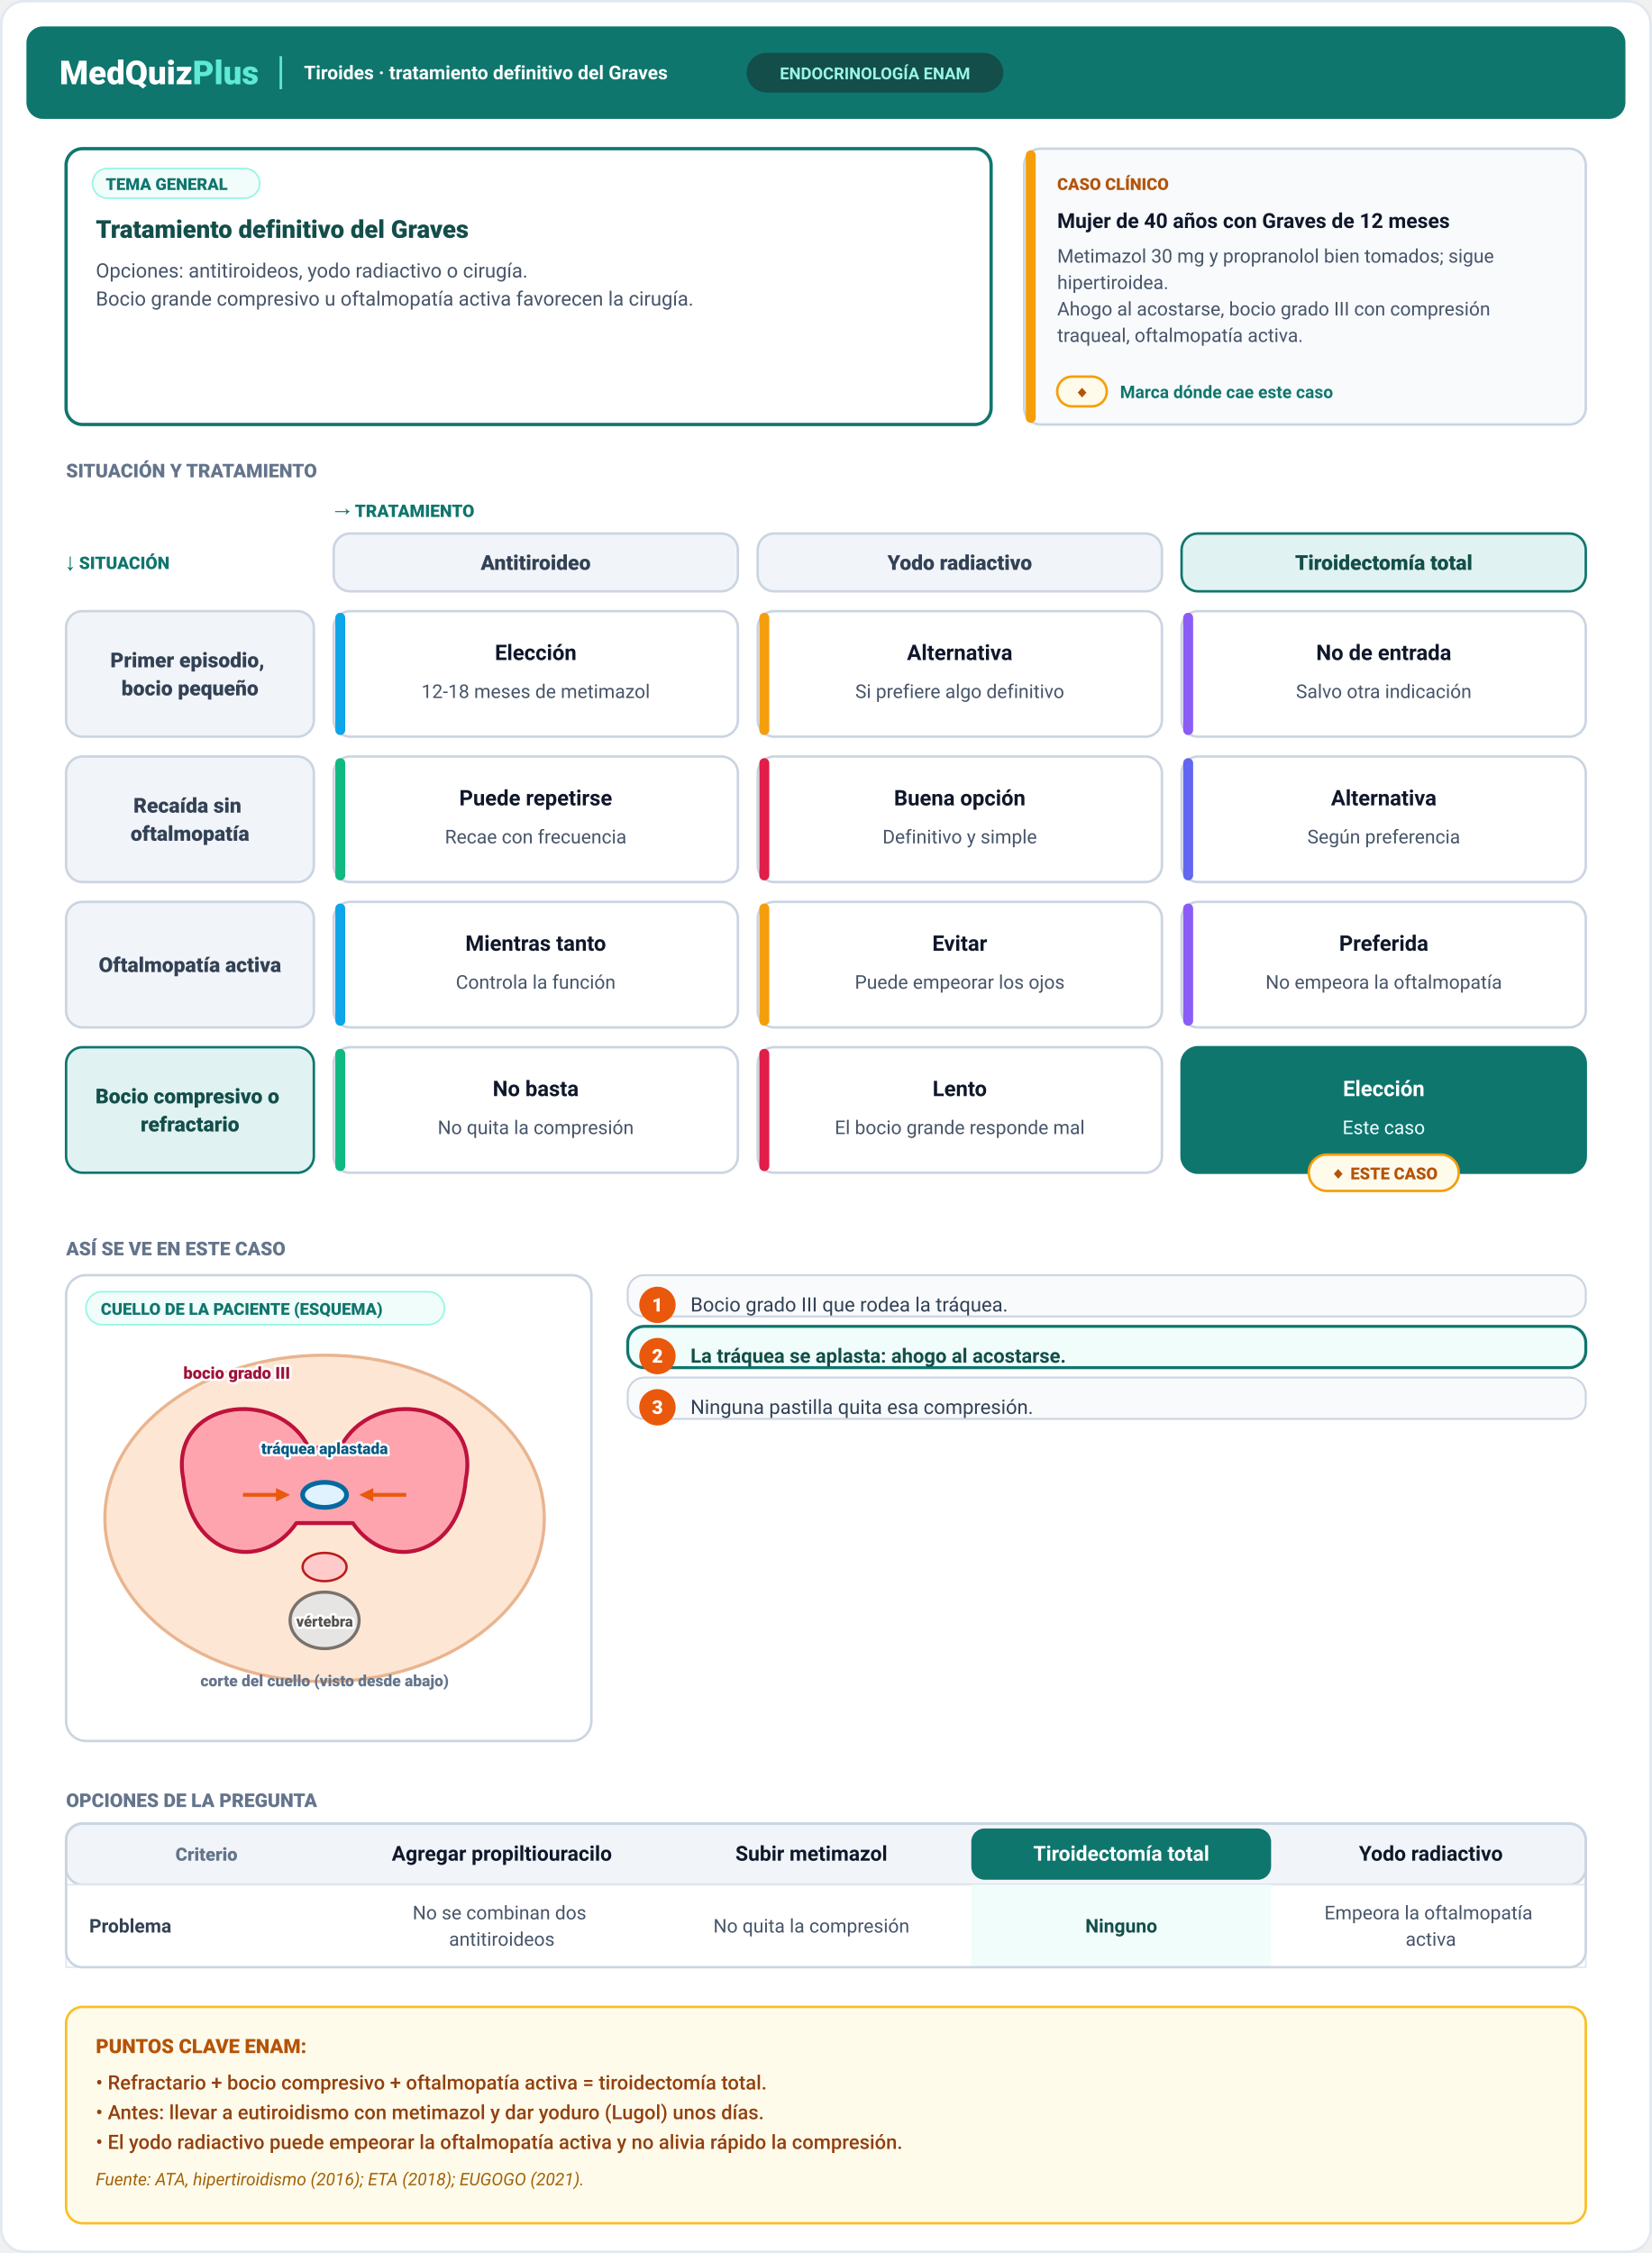
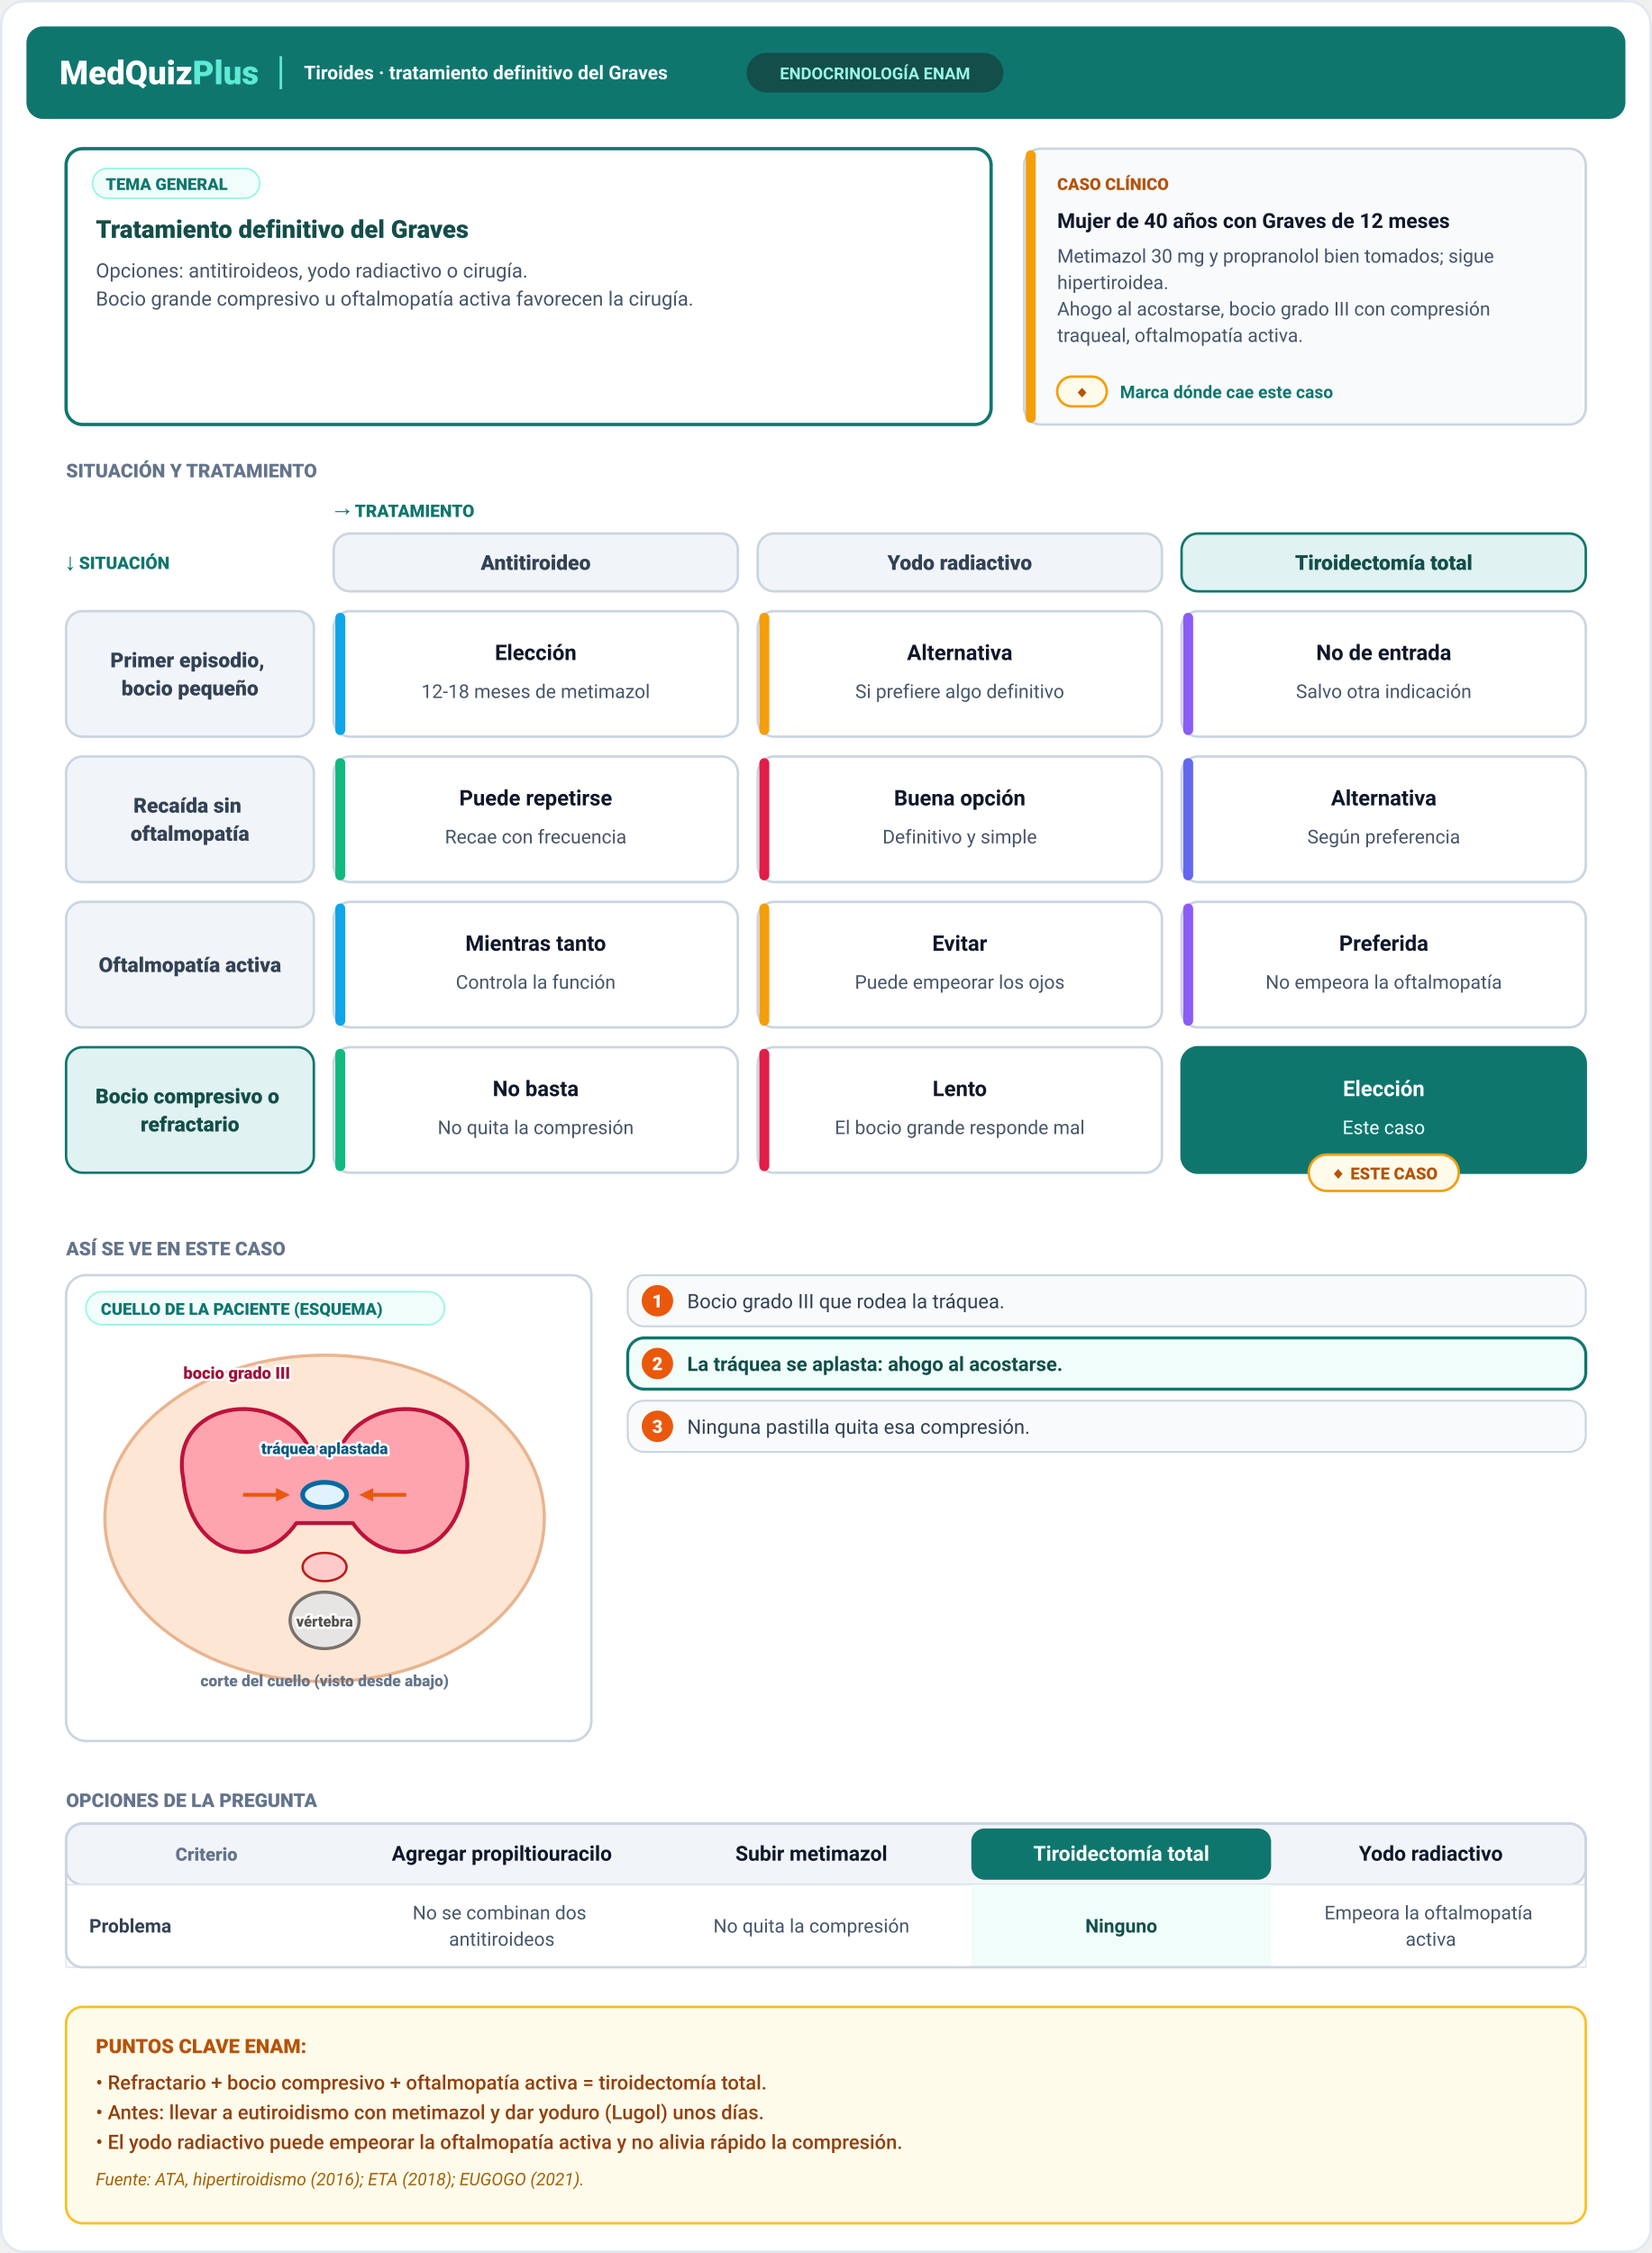
<svg xmlns="http://www.w3.org/2000/svg" width="1000" height="1364" viewBox="0 0 1000 1364" font-family="Segoe UI, Roboto, Helvetica, Arial, sans-serif" role="img" aria-label="Graves que no cede con metimazol, bocio que comprime la tráquea y oftalmopatía activa: tiroidectomía total">
  <rect x="0.75" y="0.75" width="998.5" height="1362.5" rx="14" fill="#ffffff" stroke="#e2e8f0" stroke-width="1.5" />
  <rect x="16.0" y="16.0" width="968.0" height="56.0" rx="10" fill="#0f766e" stroke="none" stroke-width="1.5" />
  <text x="36" y="51.0" font-size="20" font-weight="800" fill="#ffffff">MedQuiz<tspan fill="#5eead4">Plus</tspan>
  </text>
  <line x1="170.0" y1="34.0" x2="170.0" y2="54.0" stroke="#5eead4" stroke-width="1.5" />
  <text x="184.0" y="48.0" font-size="11.5" font-weight="700" font-style="normal" fill="#ffffff" text-anchor="start" data-max="542">
    <tspan x="184.0" dy="0">Tiroides · tratamiento definitivo del Graves</tspan>
  </text>
  <rect x="452.0" y="32.0" width="155.4" height="24.0" rx="12" fill="#134e4a" stroke="none" stroke-width="1.5" />
  <text x="529.7" y="48.0" font-size="10" font-weight="700" font-style="normal" fill="#99f6e4" text-anchor="middle" data-max="139">
    <tspan x="529.7" dy="0">ENDOCRINOLOGÍA ENAM</tspan>
  </text>
  <rect x="40.0" y="90.0" width="560.0" height="167.0" rx="10" fill="#ffffff" stroke="#0f766e" stroke-width="2" />
  <rect x="56.0" y="102.0" width="101.2" height="18.0" rx="9" fill="#f0fdfa" stroke="#99f6e4" stroke-width="1" />
  <text x="64.0" y="115.0" font-size="10" font-weight="800" font-style="normal" fill="#0f766e" text-anchor="start" data-max="0">
    <tspan x="64.0" dy="0">TEMA GENERAL</tspan>
  </text>
  <text x="58.0" y="144.0" font-size="15" font-weight="800" font-style="normal" fill="#134e4a" text-anchor="start" data-max="524">
    <tspan x="58.0" dy="0">Tratamiento definitivo del Graves</tspan>
  </text>
  <text x="58.0" y="168.0" font-size="12" font-weight="400" font-style="normal" fill="#475569" text-anchor="start" data-max="524">
    <tspan x="58.0" dy="0">Opciones: antitiroideos, yodo radiactivo o cirugía.</tspan>
    <tspan x="58.0" dy="17">Bocio grande compresivo u oftalmopatía activa favorecen la cirugía.</tspan>
  </text>
  <rect x="620.0" y="90.0" width="340.0" height="167.0" rx="10" fill="#f8fafc" stroke="#cbd5e1" stroke-width="1.5" />
  <rect x="621.0" y="91.0" width="6.0" height="165.0" rx="3" fill="#f59e0b" stroke="none" stroke-width="1.5" />
  <text x="640.0" y="115.0" font-size="10" font-weight="800" font-style="normal" fill="#b45309" text-anchor="start" data-max="0">
    <tspan x="640.0" dy="0">CASO CLÍNICO</tspan>
  </text>
  <text x="640.0" y="138.0" font-size="12.5" font-weight="700" font-style="normal" fill="#0f172a" text-anchor="start" data-max="304">
    <tspan x="640.0" dy="0">Mujer de 40 años con Graves de 12 meses</tspan>
  </text>
  <text x="640.0" y="159.0" font-size="11.5" font-weight="400" font-style="normal" fill="#475569" text-anchor="start" data-max="304">
    <tspan x="640.0" dy="0">Metimazol 30 mg y propranolol bien tomados; sigue</tspan>
    <tspan x="640.0" dy="16">hipertiroidea.</tspan>
    <tspan x="640.0" dy="16">Ahogo al acostarse, bocio grado III con compresión</tspan>
    <tspan x="640.0" dy="16">traqueal, oftalmopatía activa.</tspan>
  </text>
  <rect x="640.0" y="228.0" width="30.0" height="18.0" rx="9" fill="#fffbeb" stroke="#f59e0b" stroke-width="1.5" />
  <text x="655.0" y="241.0" font-size="10" font-weight="800" font-style="normal" fill="#b45309" text-anchor="middle" data-max="0">
    <tspan x="655.0" dy="0">◆</tspan>
  </text>
  <text x="678.0" y="241.0" font-size="10.5" font-weight="700" font-style="normal" fill="#0f766e" text-anchor="start" data-max="260">
    <tspan x="678.0" dy="0">Marca dónde cae este caso</tspan>
  </text>
  <text x="40.0" y="289.0" font-size="11.5" font-weight="800" font-style="normal" fill="#64748b" text-anchor="start" data-max="900">
    <tspan x="40.0" dy="0">SITUACIÓN Y TRATAMIENTO</tspan>
  </text>
  <text x="202.0" y="313.0" font-size="10.5" font-weight="800" font-style="normal" fill="#0f766e" text-anchor="start" data-max="758">
    <tspan x="202.0" dy="0">→ TRATAMIENTO</tspan>
  </text>
  <rect x="202.0" y="323.0" width="244.7" height="35.0" rx="10" fill="#f1f5f9" stroke="#cbd5e1" stroke-width="1.5" />
  <text x="324.3" y="345.0" font-size="12.5" font-weight="800" font-style="normal" fill="#334155" text-anchor="middle" data-max="225">
    <tspan x="324.3" dy="0">Antitiroideo</tspan>
  </text>
  <rect x="458.7" y="323.0" width="244.7" height="35.0" rx="10" fill="#f1f5f9" stroke="#cbd5e1" stroke-width="1.5" />
  <text x="581.0" y="345.0" font-size="12.5" font-weight="800" font-style="normal" fill="#334155" text-anchor="middle" data-max="225">
    <tspan x="581.0" dy="0">Yodo radiactivo</tspan>
  </text>
  <rect x="715.3" y="323.0" width="244.7" height="35.0" rx="10" fill="#e0f2f1" stroke="#0f766e" stroke-width="1.5" />
  <text x="837.7" y="345.0" font-size="12.5" font-weight="800" font-style="normal" fill="#134e4a" text-anchor="middle" data-max="225">
    <tspan x="837.7" dy="0">Tiroidectomía total</tspan>
  </text>
  <text x="40.0" y="344.5" font-size="10.5" font-weight="800" font-style="normal" fill="#0f766e" text-anchor="start" data-max="146">
    <tspan x="40.0" dy="0">↓ SITUACIÓN</tspan>
  </text>
  <rect x="40.0" y="370.0" width="150.0" height="76.0" rx="10" fill="#f1f5f9" stroke="#cbd5e1" stroke-width="1.5" />
  <text x="115.0" y="404.0" font-size="12.5" font-weight="800" font-style="normal" fill="#334155" text-anchor="middle" data-max="128">
    <tspan x="115.0" dy="0">Primer episodio,</tspan>
    <tspan x="115.0" dy="17">bocio pequeño</tspan>
  </text>
  <rect x="202.0" y="370.0" width="244.7" height="76.0" rx="10" fill="#ffffff" stroke="#cbd5e1" stroke-width="1.5" />
  <rect x="203.0" y="371.0" width="6.0" height="74.0" rx="3" fill="#0ea5e9" stroke="none" stroke-width="1.5" />
  <text x="324.3" y="399.6" font-size="13" font-weight="700" font-style="normal" fill="#0f172a" text-anchor="middle" data-max="217">
    <tspan x="324.3" dy="0">Elección</tspan>
  </text>
  <text x="324.3" y="422.6" font-size="11.5" font-weight="400" font-style="normal" fill="#475569" text-anchor="middle" data-max="217">
    <tspan x="324.3" dy="0">12-18 meses de metimazol</tspan>
  </text>
  <rect x="458.7" y="370.0" width="244.7" height="76.0" rx="10" fill="#ffffff" stroke="#cbd5e1" stroke-width="1.5" />
  <rect x="459.7" y="371.0" width="6.0" height="74.0" rx="3" fill="#f59e0b" stroke="none" stroke-width="1.5" />
  <text x="581.0" y="399.6" font-size="13" font-weight="700" font-style="normal" fill="#0f172a" text-anchor="middle" data-max="217">
    <tspan x="581.0" dy="0">Alternativa</tspan>
  </text>
  <text x="581.0" y="422.6" font-size="11.5" font-weight="400" font-style="normal" fill="#475569" text-anchor="middle" data-max="217">
    <tspan x="581.0" dy="0">Si prefiere algo definitivo</tspan>
  </text>
  <rect x="715.3" y="370.0" width="244.7" height="76.0" rx="10" fill="#ffffff" stroke="#cbd5e1" stroke-width="1.5" />
  <rect x="716.3" y="371.0" width="6.0" height="74.0" rx="3" fill="#8b5cf6" stroke="none" stroke-width="1.5" />
  <text x="837.7" y="399.6" font-size="13" font-weight="700" font-style="normal" fill="#0f172a" text-anchor="middle" data-max="217">
    <tspan x="837.7" dy="0">No de entrada</tspan>
  </text>
  <text x="837.7" y="422.6" font-size="11.5" font-weight="400" font-style="normal" fill="#475569" text-anchor="middle" data-max="217">
    <tspan x="837.7" dy="0">Salvo otra indicación</tspan>
  </text>
  <rect x="40.0" y="458.0" width="150.0" height="76.0" rx="10" fill="#f1f5f9" stroke="#cbd5e1" stroke-width="1.5" />
  <text x="115.0" y="492.0" font-size="12.5" font-weight="800" font-style="normal" fill="#334155" text-anchor="middle" data-max="128">
    <tspan x="115.0" dy="0">Recaída sin</tspan>
    <tspan x="115.0" dy="17">oftalmopatía</tspan>
  </text>
  <rect x="202.0" y="458.0" width="244.7" height="76.0" rx="10" fill="#ffffff" stroke="#cbd5e1" stroke-width="1.5" />
  <rect x="203.0" y="459.0" width="6.0" height="74.0" rx="3" fill="#10b981" stroke="none" stroke-width="1.5" />
  <text x="324.3" y="487.6" font-size="13" font-weight="700" font-style="normal" fill="#0f172a" text-anchor="middle" data-max="217">
    <tspan x="324.3" dy="0">Puede repetirse</tspan>
  </text>
  <text x="324.3" y="510.6" font-size="11.5" font-weight="400" font-style="normal" fill="#475569" text-anchor="middle" data-max="217">
    <tspan x="324.3" dy="0">Recae con frecuencia</tspan>
  </text>
  <rect x="458.7" y="458.0" width="244.7" height="76.0" rx="10" fill="#ffffff" stroke="#cbd5e1" stroke-width="1.5" />
  <rect x="459.7" y="459.0" width="6.0" height="74.0" rx="3" fill="#e11d48" stroke="none" stroke-width="1.5" />
  <text x="581.0" y="487.6" font-size="13" font-weight="700" font-style="normal" fill="#0f172a" text-anchor="middle" data-max="217">
    <tspan x="581.0" dy="0">Buena opción</tspan>
  </text>
  <text x="581.0" y="510.6" font-size="11.5" font-weight="400" font-style="normal" fill="#475569" text-anchor="middle" data-max="217">
    <tspan x="581.0" dy="0">Definitivo y simple</tspan>
  </text>
  <rect x="715.3" y="458.0" width="244.7" height="76.0" rx="10" fill="#ffffff" stroke="#cbd5e1" stroke-width="1.5" />
  <rect x="716.3" y="459.0" width="6.0" height="74.0" rx="3" fill="#6366f1" stroke="none" stroke-width="1.5" />
  <text x="837.7" y="487.6" font-size="13" font-weight="700" font-style="normal" fill="#0f172a" text-anchor="middle" data-max="217">
    <tspan x="837.7" dy="0">Alternativa</tspan>
  </text>
  <text x="837.7" y="510.6" font-size="11.5" font-weight="400" font-style="normal" fill="#475569" text-anchor="middle" data-max="217">
    <tspan x="837.7" dy="0">Según preferencia</tspan>
  </text>
  <rect x="40.0" y="546.0" width="150.0" height="76.0" rx="10" fill="#f1f5f9" stroke="#cbd5e1" stroke-width="1.5" />
  <text x="115.0" y="588.5" font-size="12.5" font-weight="800" font-style="normal" fill="#334155" text-anchor="middle" data-max="128">
    <tspan x="115.0" dy="0">Oftalmopatía activa</tspan>
  </text>
  <rect x="202.0" y="546.0" width="244.7" height="76.0" rx="10" fill="#ffffff" stroke="#cbd5e1" stroke-width="1.5" />
  <rect x="203.0" y="547.0" width="6.0" height="74.0" rx="3" fill="#0ea5e9" stroke="none" stroke-width="1.5" />
  <text x="324.3" y="575.6" font-size="13" font-weight="700" font-style="normal" fill="#0f172a" text-anchor="middle" data-max="217">
    <tspan x="324.3" dy="0">Mientras tanto</tspan>
  </text>
  <text x="324.3" y="598.6" font-size="11.5" font-weight="400" font-style="normal" fill="#475569" text-anchor="middle" data-max="217">
    <tspan x="324.3" dy="0">Controla la función</tspan>
  </text>
  <rect x="458.7" y="546.0" width="244.7" height="76.0" rx="10" fill="#ffffff" stroke="#cbd5e1" stroke-width="1.5" />
  <rect x="459.7" y="547.0" width="6.0" height="74.0" rx="3" fill="#f59e0b" stroke="none" stroke-width="1.5" />
  <text x="581.0" y="575.6" font-size="13" font-weight="700" font-style="normal" fill="#0f172a" text-anchor="middle" data-max="217">
    <tspan x="581.0" dy="0">Evitar</tspan>
  </text>
  <text x="581.0" y="598.6" font-size="11.5" font-weight="400" font-style="normal" fill="#475569" text-anchor="middle" data-max="217">
    <tspan x="581.0" dy="0">Puede empeorar los ojos</tspan>
  </text>
  <rect x="715.3" y="546.0" width="244.7" height="76.0" rx="10" fill="#ffffff" stroke="#cbd5e1" stroke-width="1.5" />
  <rect x="716.3" y="547.0" width="6.0" height="74.0" rx="3" fill="#8b5cf6" stroke="none" stroke-width="1.5" />
  <text x="837.7" y="575.6" font-size="13" font-weight="700" font-style="normal" fill="#0f172a" text-anchor="middle" data-max="217">
    <tspan x="837.7" dy="0">Preferida</tspan>
  </text>
  <text x="837.7" y="598.6" font-size="11.5" font-weight="400" font-style="normal" fill="#475569" text-anchor="middle" data-max="217">
    <tspan x="837.7" dy="0">No empeora la oftalmopatía</tspan>
  </text>
  <rect x="40.0" y="634.0" width="150.0" height="76.0" rx="10" fill="#e0f2f1" stroke="#0f766e" stroke-width="1.5" />
  <text x="115.0" y="668.0" font-size="12.5" font-weight="800" font-style="normal" fill="#134e4a" text-anchor="middle" data-max="128">
    <tspan x="115.0" dy="0">Bocio compresivo o</tspan>
    <tspan x="115.0" dy="17">refractario</tspan>
  </text>
  <rect x="202.0" y="634.0" width="244.7" height="76.0" rx="10" fill="#ffffff" stroke="#cbd5e1" stroke-width="1.5" />
  <rect x="203.0" y="635.0" width="6.0" height="74.0" rx="3" fill="#10b981" stroke="none" stroke-width="1.5" />
  <text x="324.3" y="663.6" font-size="13" font-weight="700" font-style="normal" fill="#0f172a" text-anchor="middle" data-max="217">
    <tspan x="324.3" dy="0">No basta</tspan>
  </text>
  <text x="324.3" y="686.6" font-size="11.5" font-weight="400" font-style="normal" fill="#475569" text-anchor="middle" data-max="217">
    <tspan x="324.3" dy="0">No quita la compresión</tspan>
  </text>
  <rect x="458.7" y="634.0" width="244.7" height="76.0" rx="10" fill="#ffffff" stroke="#cbd5e1" stroke-width="1.5" />
  <rect x="459.7" y="635.0" width="6.0" height="74.0" rx="3" fill="#e11d48" stroke="none" stroke-width="1.5" />
  <text x="581.0" y="663.6" font-size="13" font-weight="700" font-style="normal" fill="#0f172a" text-anchor="middle" data-max="217">
    <tspan x="581.0" dy="0">Lento</tspan>
  </text>
  <text x="581.0" y="686.6" font-size="11.5" font-weight="400" font-style="normal" fill="#475569" text-anchor="middle" data-max="217">
    <tspan x="581.0" dy="0">El bocio grande responde mal</tspan>
  </text>
  <rect x="715.3" y="634.0" width="244.7" height="76.0" rx="10" fill="#0f766e" stroke="#0f766e" stroke-width="1.5" />
  <text x="837.7" y="663.6" font-size="13" font-weight="700" font-style="normal" fill="#ffffff" text-anchor="middle" data-max="217">
    <tspan x="837.7" dy="0">Elección</tspan>
  </text>
  <text x="837.7" y="686.6" font-size="11.5" font-weight="400" font-style="normal" fill="#ecfeff" text-anchor="middle" data-max="217">
    <tspan x="837.7" dy="0">Este caso</tspan>
  </text>
  <rect x="792.3" y="699.0" width="90.8" height="22.0" rx="11" fill="#fffbeb" stroke="#f59e0b" stroke-width="1.5" />
  <text x="837.7" y="714.0" font-size="10" font-weight="800" font-style="normal" fill="#b45309" text-anchor="middle" data-max="0">
    <tspan x="837.7" dy="0">◆ ESTE CASO</tspan>
  </text>
  <text x="40.0" y="760.0" font-size="11.5" font-weight="800" font-style="normal" fill="#64748b" text-anchor="start" data-max="900">
    <tspan x="40.0" dy="0">ASÍ SE VE EN ESTE CASO</tspan>
  </text>
  <rect x="40.0" y="772.0" width="318.0" height="282.0" rx="12" fill="#ffffff" stroke="#cbd5e1" stroke-width="1.5" />
  <rect x="52.0" y="782.0" width="217.1" height="20.0" rx="10" fill="#f0fdfa" stroke="#99f6e4" stroke-width="1" />
  <text x="61.0" y="796.0" font-size="10" font-weight="800" font-style="normal" fill="#0f766e" text-anchor="start" data-max="276">
    <tspan x="61.0" dy="0">CUELLO DE LA PACIENTE (ESQUEMA)</tspan>
  </text>
-   <g transform="translate(54.0,810.0) scale(0.95)">
-     <ellipse cx="150" cy="115" rx="140" ry="104" fill="#fde7d4" stroke="#e9b48f" stroke-width="2" />
-     <text x="150" y="222" font-size="10" font-weight="800" fill="#64748b" text-anchor="middle" data-max="0">corte del cuello (visto desde abajo)</text>
-     <ellipse cx="150" cy="180" rx="22" ry="18" fill="#e7e5e4" stroke="#78716c" stroke-width="2" />
-     <text x="150" y="184" font-size="9.5" font-weight="800" fill="none" stroke="#ffffff" stroke-width="3" stroke-linejoin="round" text-anchor="middle" data-max="0">vértebra</text>
-     <text x="150" y="184" font-size="9.5" font-weight="800" fill="#57534e" text-anchor="middle" data-max="0">vértebra</text>
-     <ellipse cx="150" cy="146" rx="14" ry="9" fill="#fecaca" stroke="#b91c1c" stroke-width="1.5" />
-     <path d="M60 90 C50 40 120 30 140 70 L160 70 C180 30 250 40 240 90 C236 140 190 150 168 118 L132 118 C110 150 64 140 60 90 Z" fill="#fda4af" stroke="#be123c" stroke-width="2.5" stroke-linejoin="round" />
-     <ellipse cx="150" cy="100" rx="14" ry="8" fill="#e0f2fe" stroke="#0369a1" stroke-width="3" />
-     <text x="150" y="74" font-size="10" font-weight="800" fill="none" stroke="#ffffff" stroke-width="3" stroke-linejoin="round" text-anchor="middle" data-max="0">tráquea aplastada</text>
-     <text x="150" y="74" font-size="10" font-weight="800" fill="#075985" text-anchor="middle" data-max="0">tráquea aplastada</text>
-     <line x1="98.0" y1="100.0" x2="120.0" y2="100.0" stroke="#ea580c" stroke-width="2.4" />
-     <polygon points="128.0,100.0 119.0,104.3 119.0,95.7" fill="#ea580c" />
-     <line x1="202.0" y1="100.0" x2="180.0" y2="100.0" stroke="#ea580c" stroke-width="2.4" />
-     <polygon points="172.0,100.0 181.0,95.7 181.0,104.3" fill="#ea580c" />
-     <text x="60" y="26" font-size="10.5" font-weight="800" fill="none" stroke="#ffffff" stroke-width="3" stroke-linejoin="round" text-anchor="start" data-max="0">bocio grado III</text>
-     <text x="60" y="26" font-size="10.5" font-weight="800" fill="#9f1239" text-anchor="start" data-max="0">bocio grado III</text>
+   <g data-box="54.0 810.0 290.0 220.0">
+     <g transform="translate(54.0,810.0) scale(0.95)">
+       <ellipse cx="150" cy="115" rx="140" ry="104" fill="#fde7d4" stroke="#e9b48f" stroke-width="2" />
+       <text x="150" y="222" font-size="10" font-weight="800" fill="#64748b" text-anchor="middle" data-max="0">corte del cuello (visto desde abajo)</text>
+       <ellipse cx="150" cy="180" rx="22" ry="18" fill="#e7e5e4" stroke="#78716c" stroke-width="2" />
+       <text x="150" y="184" font-size="9.5" font-weight="800" fill="none" stroke="#ffffff" stroke-width="3" stroke-linejoin="round" text-anchor="middle" data-max="0">vértebra</text>
+       <text x="150" y="184" font-size="9.5" font-weight="800" fill="#57534e" text-anchor="middle" data-max="0">vértebra</text>
+       <ellipse cx="150" cy="146" rx="14" ry="9" fill="#fecaca" stroke="#b91c1c" stroke-width="1.5" />
+       <path d="M60 90 C50 40 120 30 140 70 L160 70 C180 30 250 40 240 90 C236 140 190 150 168 118 L132 118 C110 150 64 140 60 90 Z" fill="#fda4af" stroke="#be123c" stroke-width="2.5" stroke-linejoin="round" />
+       <ellipse cx="150" cy="100" rx="14" ry="8" fill="#e0f2fe" stroke="#0369a1" stroke-width="3" />
+       <text x="150" y="74" font-size="10" font-weight="800" fill="none" stroke="#ffffff" stroke-width="3" stroke-linejoin="round" text-anchor="middle" data-max="0">tráquea aplastada</text>
+       <text x="150" y="74" font-size="10" font-weight="800" fill="#075985" text-anchor="middle" data-max="0">tráquea aplastada</text>
+       <line x1="98.0" y1="100.0" x2="120.0" y2="100.0" stroke="#ea580c" stroke-width="2.4" />
+       <polygon points="128.0,100.0 119.0,104.3 119.0,95.7" fill="#ea580c" />
+       <line x1="202.0" y1="100.0" x2="180.0" y2="100.0" stroke="#ea580c" stroke-width="2.4" />
+       <polygon points="172.0,100.0 181.0,95.7 181.0,104.3" fill="#ea580c" />
+       <text x="60" y="26" font-size="10.5" font-weight="800" fill="none" stroke="#ffffff" stroke-width="3" stroke-linejoin="round" text-anchor="start" data-max="0">bocio grado III</text>
+       <text x="60" y="26" font-size="10.5" font-weight="800" fill="#9f1239" text-anchor="start" data-max="0">bocio grado III</text>
+     </g>
  </g>
-   <rect x="380.0" y="772.0" width="580.0" height="25.0" rx="10" fill="#f8fafc" stroke="#cbd5e1" stroke-width="1.2" />
-   <circle cx="398.0" cy="790.0" r="11" fill="#ea580c" stroke="none" stroke-width="0" />
-   <text x="398.0" y="794.0" font-size="11.5" font-weight="800" font-style="normal" fill="#ffffff" text-anchor="middle" data-max="0">
+   <rect x="380.0" y="772.0" width="580.0" height="31.0" rx="10" fill="#f8fafc" stroke="#cbd5e1" stroke-width="1.2" />
+   <circle cx="398.0" cy="787.5" r="9.5" fill="#ea580c" stroke="none" stroke-width="0" />
+   <text x="398.0" y="791.5" font-size="11" font-weight="800" font-style="normal" fill="#ffffff" text-anchor="middle" data-max="0">
    <tspan x="398.0" dy="0">1</tspan>
  </text>
-   <text x="418.0" y="794.0" font-size="12" font-weight="400" font-style="normal" fill="#334155" text-anchor="start" data-max="536">
-     <tspan x="418.0" dy="0">Bocio grado III que rodea la tráquea.</tspan>
-   </text>
-   <rect x="380.0" y="803.0" width="580.0" height="25.0" rx="10" fill="#f0fdfa" stroke="#0f766e" stroke-width="1.8" />
-   <circle cx="398.0" cy="821.0" r="11" fill="#ea580c" stroke="none" stroke-width="0" />
-   <text x="398.0" y="825.0" font-size="11.5" font-weight="800" font-style="normal" fill="#ffffff" text-anchor="middle" data-max="0">
+   <text x="416.0" y="792.0" font-size="12" font-weight="400" font-style="normal" fill="#334155" text-anchor="start" data-max="536">
+     <tspan x="416.0" dy="0">Bocio grado III que rodea la tráquea.</tspan>
+   </text>
+   <rect x="380.0" y="810.0" width="580.0" height="31.0" rx="10" fill="#f0fdfa" stroke="#0f766e" stroke-width="1.8" />
+   <circle cx="398.0" cy="825.5" r="9.5" fill="#ea580c" stroke="none" stroke-width="0" />
+   <text x="398.0" y="829.5" font-size="11" font-weight="800" font-style="normal" fill="#ffffff" text-anchor="middle" data-max="0">
    <tspan x="398.0" dy="0">2</tspan>
  </text>
-   <text x="418.0" y="825.0" font-size="12" font-weight="600" font-style="normal" fill="#134e4a" text-anchor="start" data-max="536">
-     <tspan x="418.0" dy="0">La tráquea se aplasta: ahogo al acostarse.</tspan>
-   </text>
-   <rect x="380.0" y="834.0" width="580.0" height="25.0" rx="10" fill="#f8fafc" stroke="#cbd5e1" stroke-width="1.2" />
-   <circle cx="398.0" cy="852.0" r="11" fill="#ea580c" stroke="none" stroke-width="0" />
-   <text x="398.0" y="856.0" font-size="11.5" font-weight="800" font-style="normal" fill="#ffffff" text-anchor="middle" data-max="0">
+   <text x="416.0" y="830.0" font-size="12" font-weight="600" font-style="normal" fill="#134e4a" text-anchor="start" data-max="536">
+     <tspan x="416.0" dy="0">La tráquea se aplasta: ahogo al acostarse.</tspan>
+   </text>
+   <rect x="380.0" y="848.0" width="580.0" height="31.0" rx="10" fill="#f8fafc" stroke="#cbd5e1" stroke-width="1.2" />
+   <circle cx="398.0" cy="863.5" r="9.5" fill="#ea580c" stroke="none" stroke-width="0" />
+   <text x="398.0" y="867.5" font-size="11" font-weight="800" font-style="normal" fill="#ffffff" text-anchor="middle" data-max="0">
    <tspan x="398.0" dy="0">3</tspan>
  </text>
-   <text x="418.0" y="856.0" font-size="12" font-weight="400" font-style="normal" fill="#334155" text-anchor="start" data-max="536">
-     <tspan x="418.0" dy="0">Ninguna pastilla quita esa compresión.</tspan>
+   <text x="416.0" y="868.0" font-size="12" font-weight="400" font-style="normal" fill="#334155" text-anchor="start" data-max="536">
+     <tspan x="416.0" dy="0">Ninguna pastilla quita esa compresión.</tspan>
  </text>
  <text x="40.0" y="1094.0" font-size="11.5" font-weight="800" font-style="normal" fill="#64748b" text-anchor="start" data-max="900">
    <tspan x="40.0" dy="0">OPCIONES DE LA PREGUNTA</tspan>
  </text>
  <rect x="40.0" y="1104.0" width="920.0" height="37.0" rx="10" fill="#f1f5f9" stroke="#cbd5e1" stroke-width="1.5" />
  <text x="125.0" y="1126.5" font-size="11" font-weight="800" font-style="normal" fill="#64748b" text-anchor="middle" data-max="154">
    <tspan x="125.0" dy="0">Criterio</tspan>
  </text>
  <text x="303.8" y="1126.5" font-size="12.5" font-weight="700" font-style="normal" fill="#0f172a" text-anchor="middle" data-max="168">
    <tspan x="303.8" dy="0">Agregar propiltiouracilo</tspan>
  </text>
  <text x="491.2" y="1126.5" font-size="12.5" font-weight="700" font-style="normal" fill="#0f172a" text-anchor="middle" data-max="168">
    <tspan x="491.2" dy="0">Subir metimazol</tspan>
  </text>
  <rect x="588.0" y="1107.0" width="181.5" height="31.0" rx="8" fill="#0f766e" stroke="none" stroke-width="1.5" />
  <text x="678.8" y="1126.5" font-size="12.5" font-weight="700" font-style="normal" fill="#ffffff" text-anchor="middle" data-max="168">
    <tspan x="678.8" dy="0">Tiroidectomía total</tspan>
  </text>
  <text x="866.2" y="1126.5" font-size="12.5" font-weight="700" font-style="normal" fill="#0f172a" text-anchor="middle" data-max="168">
    <tspan x="866.2" dy="0">Yodo radiactivo</tspan>
  </text>
  <rect x="40.0" y="1141.0" width="920.0" height="50.0" rx="0" fill="#ffffff" stroke="#e2e8f0" stroke-width="1" />
  <rect x="588.0" y="1141.0" width="181.5" height="50.0" rx="0" fill="#f0fdfa" stroke="none" stroke-width="1.5" />
  <text x="54.0" y="1170.0" font-size="11.5" font-weight="700" font-style="normal" fill="#334155" text-anchor="start" data-max="146">
    <tspan x="54.0" dy="0">Problema</tspan>
  </text>
  <text x="303.8" y="1162.0" font-size="11.5" font-weight="400" font-style="normal" fill="#475569" text-anchor="middle" data-max="166">
    <tspan x="303.8" dy="0">No se combinan dos</tspan>
    <tspan x="303.8" dy="16">antitiroideos</tspan>
  </text>
  <text x="491.2" y="1170.0" font-size="11.5" font-weight="400" font-style="normal" fill="#475569" text-anchor="middle" data-max="166">
    <tspan x="491.2" dy="0">No quita la compresión</tspan>
  </text>
  <text x="678.8" y="1170.0" font-size="11.5" font-weight="600" font-style="normal" fill="#134e4a" text-anchor="middle" data-max="166">
    <tspan x="678.8" dy="0">Ninguno</tspan>
  </text>
  <text x="866.2" y="1162.0" font-size="11.5" font-weight="400" font-style="normal" fill="#475569" text-anchor="middle" data-max="166">
    <tspan x="866.2" dy="0">Empeora la oftalmopatía</tspan>
    <tspan x="866.2" dy="16">activa</tspan>
  </text>
  <rect x="40.0" y="1104.0" width="920.0" height="87.0" rx="10" fill="none" stroke="#cbd5e1" stroke-width="1.5" />
  <rect x="40.0" y="1215.0" width="920.0" height="131.0" rx="10" fill="#fffbeb" stroke="#fbbf24" stroke-width="1.5" />
  <text x="58.0" y="1243.0" font-size="12" font-weight="800" font-style="normal" fill="#b45309" text-anchor="start" data-max="884">
    <tspan x="58.0" dy="0">PUNTOS CLAVE ENAM:</tspan>
  </text>
  <text x="58.0" y="1265.0" font-size="12" font-weight="500" font-style="normal" fill="#92400e" text-anchor="start" data-max="884">
    <tspan x="58.0" dy="0">• Refractario + bocio compresivo + oftalmopatía activa = tiroidectomía total.</tspan>
    <tspan x="58.0" dy="18">• Antes: llevar a eutiroidismo con metimazol y dar yoduro (Lugol) unos días.</tspan>
    <tspan x="58.0" dy="18">• El yodo radiactivo puede empeorar la oftalmopatía activa y no alivia rápido la compresión.</tspan>
  </text>
  <text x="58.0" y="1323.0" font-size="10.5" font-weight="400" font-style="italic" fill="#a16207" text-anchor="start" data-max="884">
    <tspan x="58.0" dy="0">Fuente: ATA, hipertiroidismo (2016); ETA (2018); EUGOGO (2021).</tspan>
  </text>
</svg>
